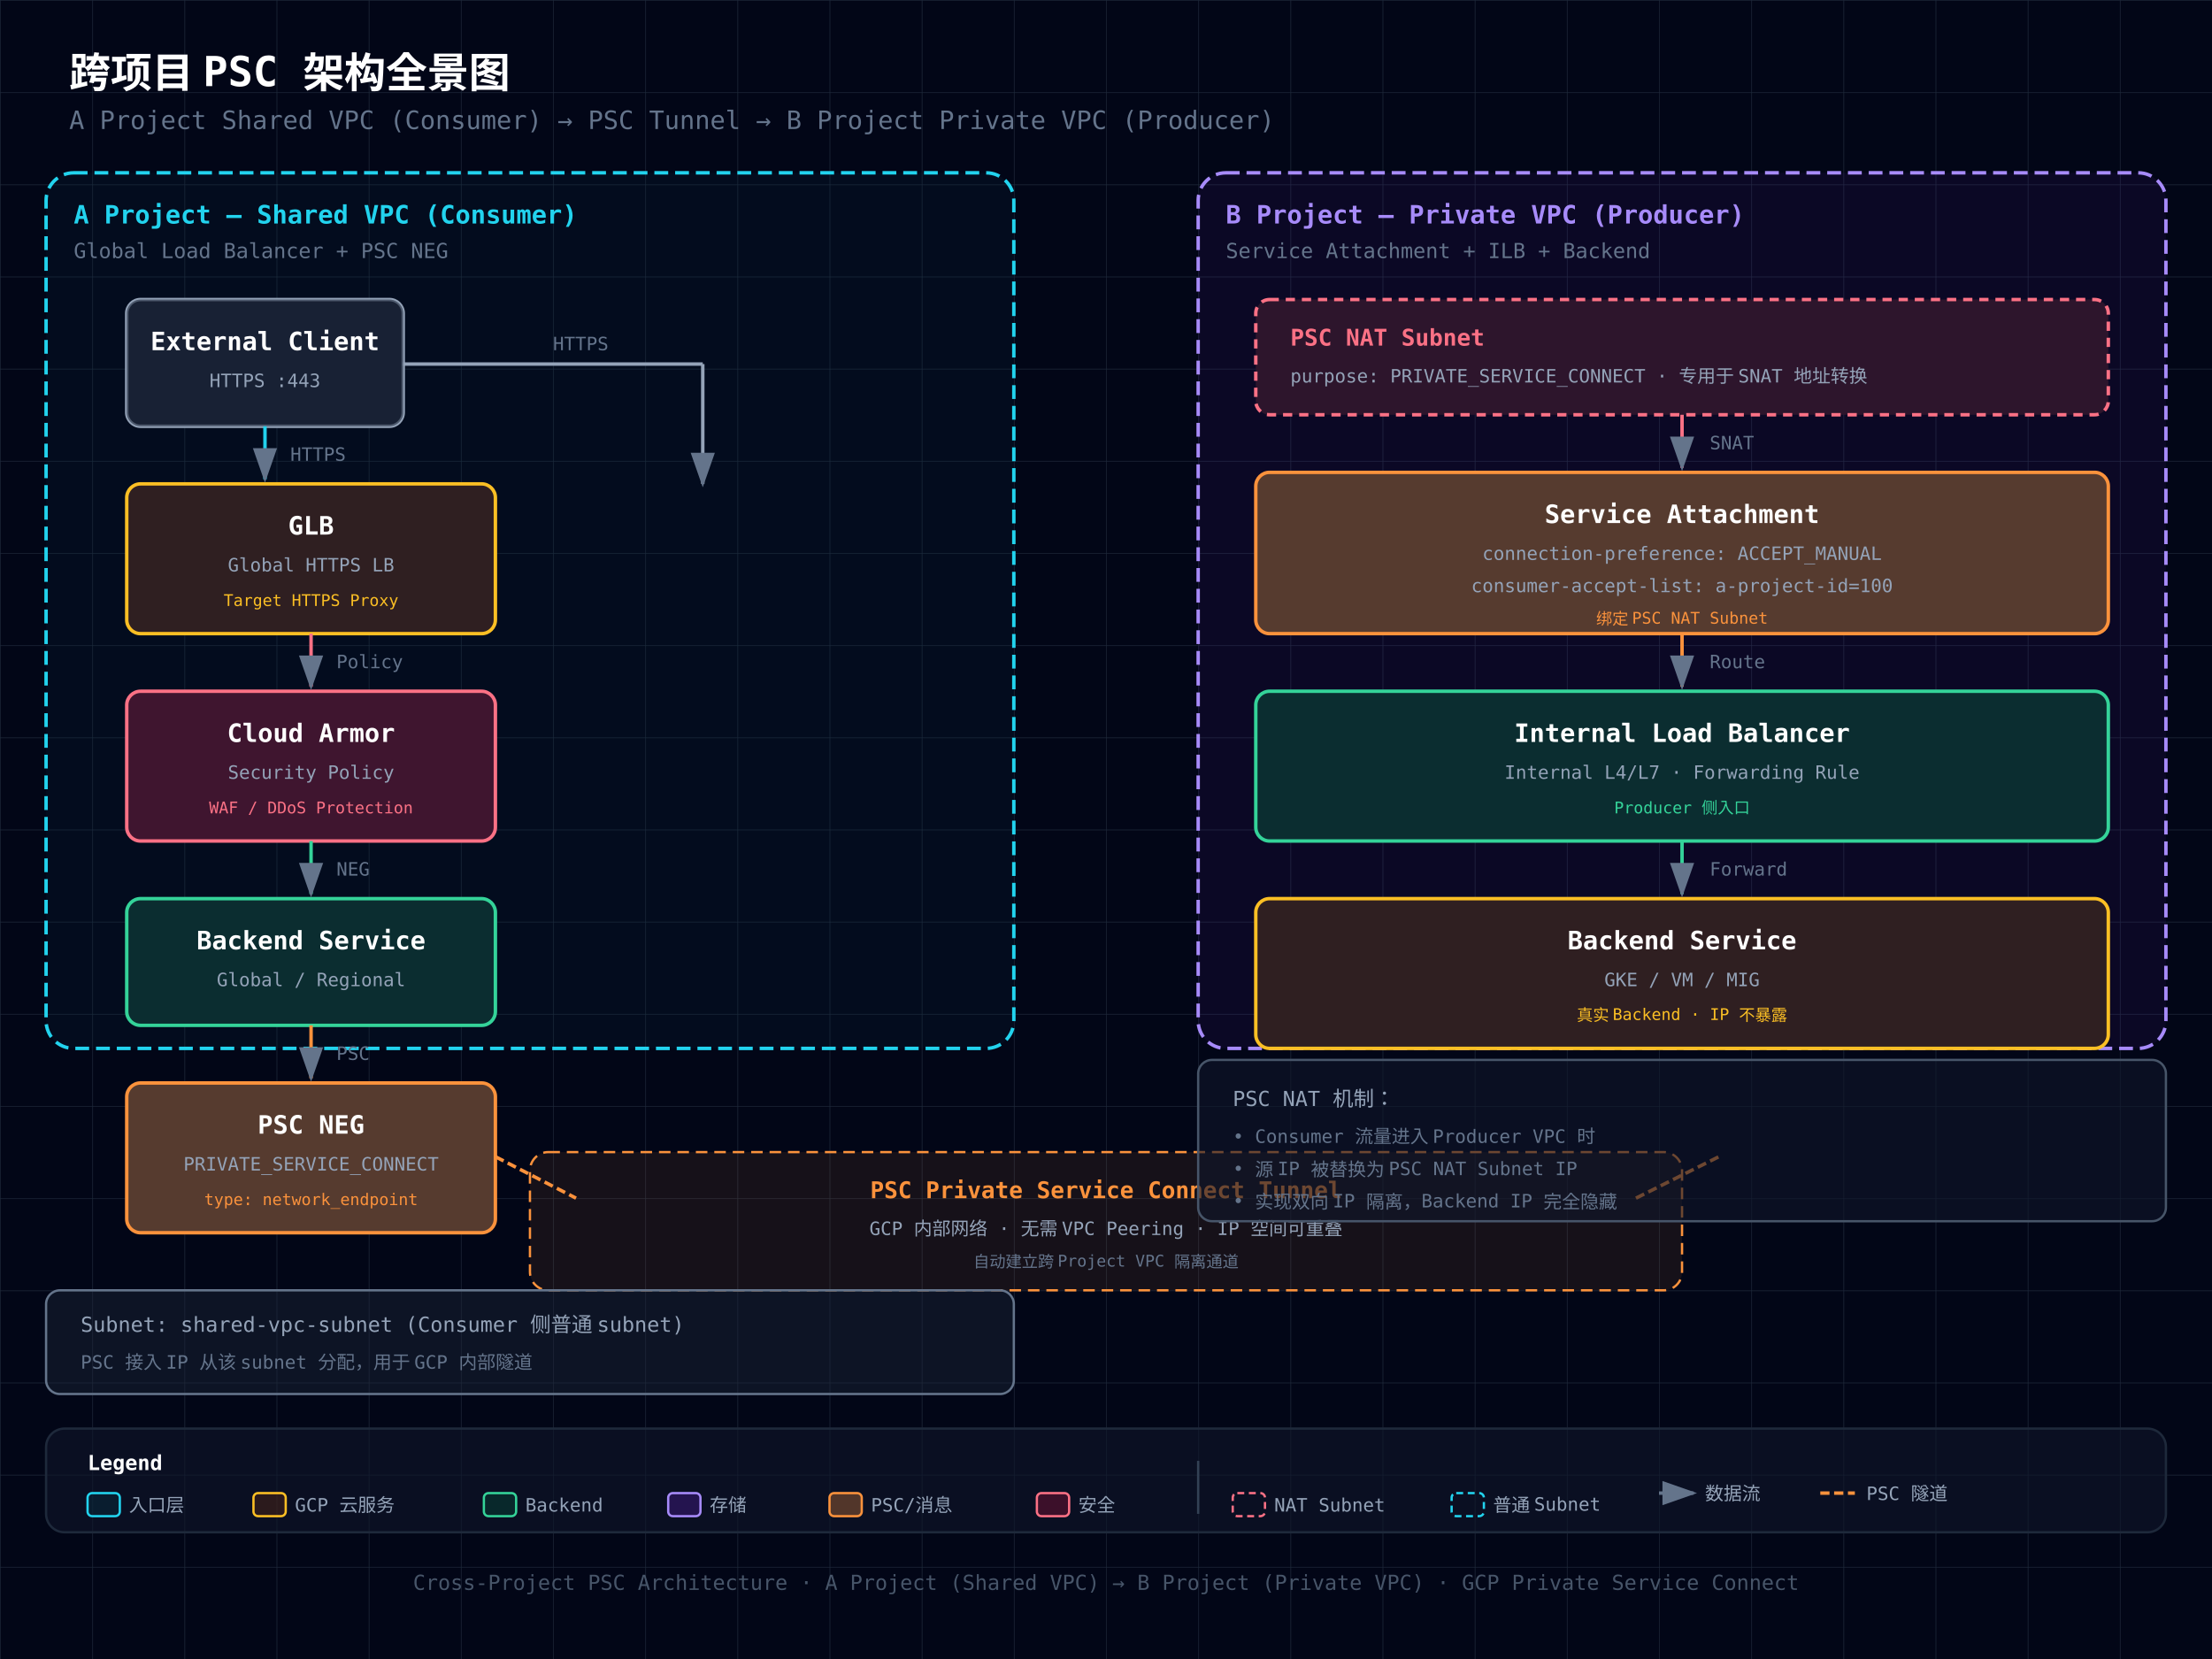
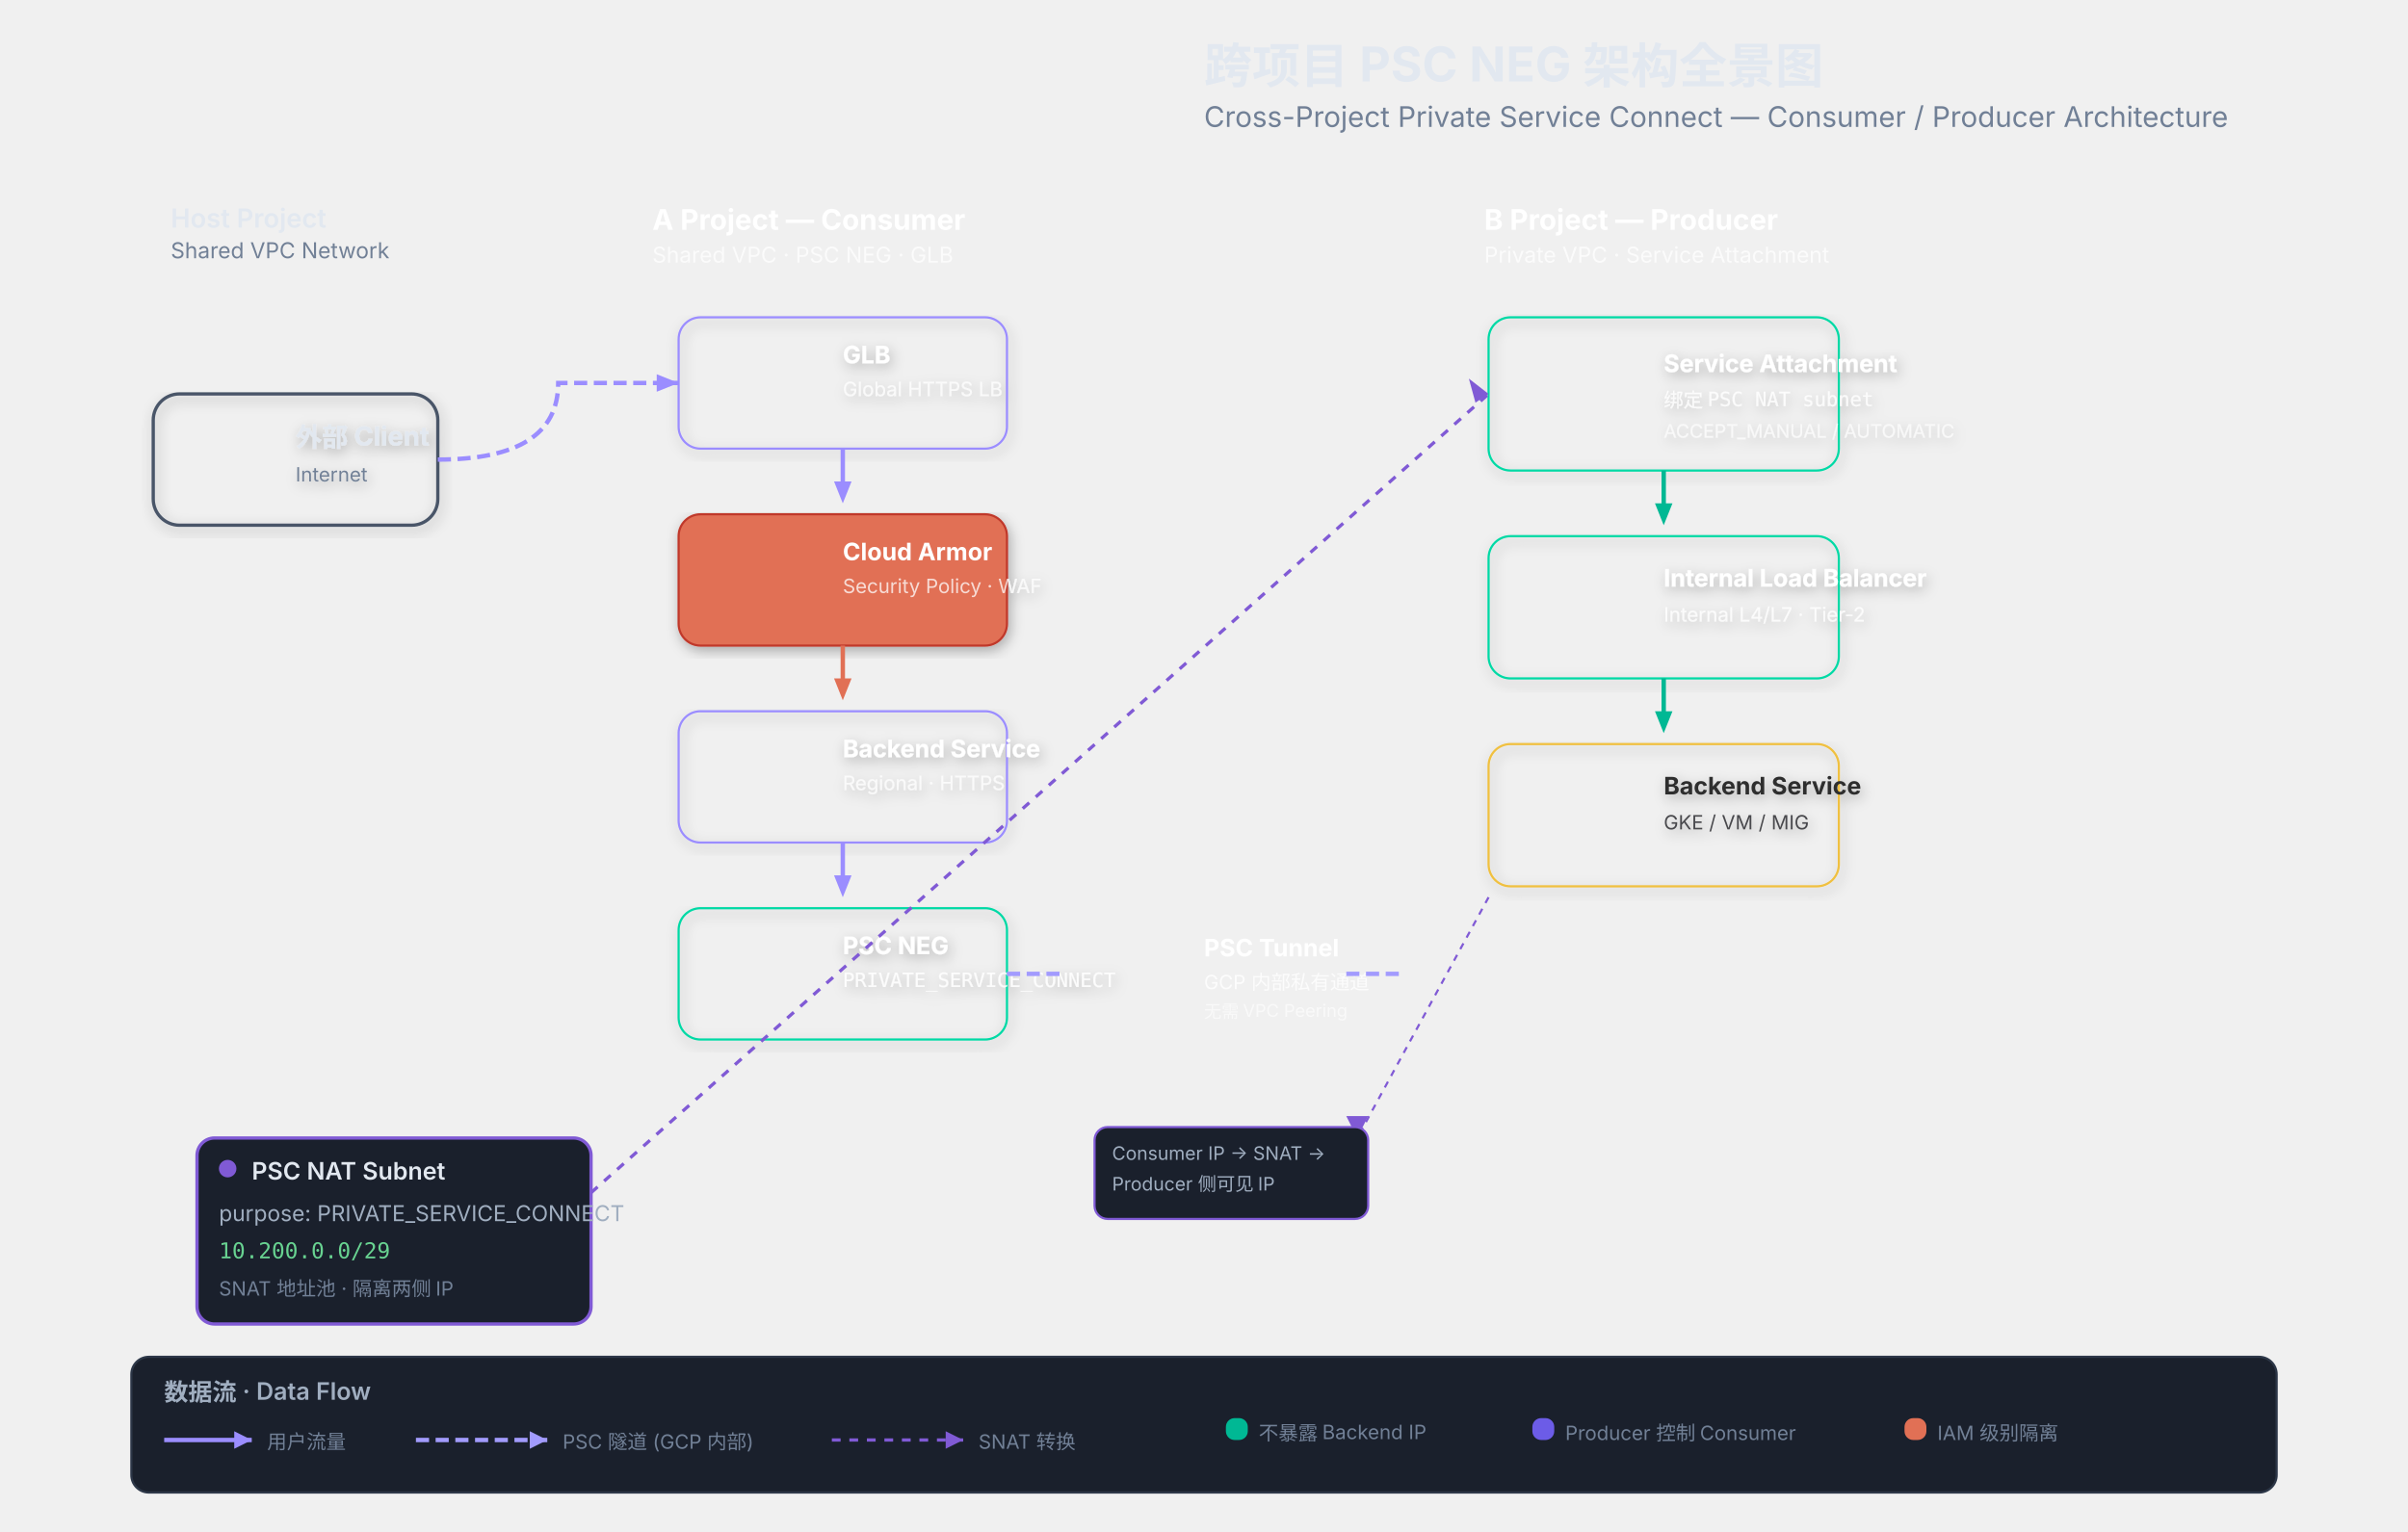
- <svg xmlns="http://www.w3.org/2000/svg" viewBox="0 0 960 720">
+ <svg xmlns="http://www.w3.org/2000/svg" height="700" viewbox="0 0 1100 700" width="1100">
  <defs>
-     <marker id="arrowhead" markerWidth="10" markerHeight="7" refX="9" refY="3.5" orient="auto">
-       <polygon points="0 0, 10 3.5, 0 7" fill="#64748b" />
-     </marker>
-     <marker id="arrow-orange" markerWidth="10" markerHeight="7" refX="9" refY="3.5" orient="auto">
-       <polygon points="0 0, 10 3.5, 0 7" fill="#fb923c" />
-     </marker>
-     <pattern id="grid" width="40" height="40" patternUnits="userSpaceOnUse">
-       <path d="M 40 0 L 0 0 0 40" fill="none" stroke="#1e293b" stroke-width="0.5" />
-     </pattern>
+     <lineargradient id="bgGrad" x1="0%" y1="0%" x2="100%" y2="100%">
+       <stop offset="0%" stop-color="#0f0f1a" />
+       <stop offset="100%" stop-color="#1a1a2e" />
+     </lineargradient>
+     <lineargradient id="zone1Grad" x1="0%" y1="0%" x2="0%" y2="100%">
+       <stop offset="0%" stop-color="#3d3d3d" />
+       <stop offset="100%" stop-color="#2d2d2d" />
+     </lineargradient>
+     <lineargradient id="zone2Grad" x1="0%" y1="0%" x2="0%" y2="100%">
+       <stop offset="0%" stop-color="#7c6cf7" />
+       <stop offset="100%" stop-color="#6c5ce7" />
+     </lineargradient>
+     <lineargradient id="zone3Grad" x1="0%" y1="0%" x2="0%" y2="100%">
+       <stop offset="0%" stop-color="#00d9a5" />
+       <stop offset="100%" stop-color="#00b894" />
+     </lineargradient>
+     <lineargradient id="zone4Grad" x1="0%" y1="0%" x2="0%" y2="100%">
+       <stop offset="0%" stop-color="#f0c040" />
+       <stop offset="100%" stop-color="#e17055" />
+     </lineargradient>
+     <lineargradient id="pscTunnelGrad" x1="0%" y1="0%" x2="100%" y2="0%">
+       <stop offset="0%" stop-color="#6c5ce7" stop-opacity="0.9" />
+       <stop offset="50%" stop-color="#a29bfe" stop-opacity="0.6" />
+       <stop offset="100%" stop-color="#00b894" stop-opacity="0.9" />
+     </lineargradient>
+     <lineargradient id="hostGrad" x1="0%" y1="0%" x2="0%" y2="100%">
+       <stop offset="0%" stop-color="#4a5568" />
+       <stop offset="100%" stop-color="#2d3748" />
+     </lineargradient>
+     <filter id="glow" x="-20%" y="-20%" width="140%" height="140%">
+       <feGaussianBlur stdDeviation="3" result="coloredBlur" />
+       <feMerge>
+         <feMergeNode in="coloredBlur" />
+         <feMergeNode in="SourceGraphic" />
+       </feMerge>
+     </filter>
+     <filter id="shadow" x="-10%" y="-10%" width="120%" height="130%">
+       <feDropShadow dx="2" dy="4" stdDeviation="6" flood-color="#000" flood-opacity="0.5" />
+     </filter>
+     <filter id="softShadow" x="-5%" y="-5%" width="110%" height="115%">
+       <feDropShadow dx="1" dy="2" stdDeviation="3" flood-color="#000" flood-opacity="0.3" />
+     </filter>
  </defs>
-   <rect width="960" height="720" fill="#020617" />
-   <rect width="960" height="720" fill="url(#grid)" />
-   <text x="30" y="38" fill="white" font-family="JetBrains Mono, monospace" font-size="18" font-weight="700">跨项目 PSC 架构全景图</text>
-   <text x="30" y="56" fill="#64748b" font-family="JetBrains Mono, monospace" font-size="11">A Project Shared VPC (Consumer) → PSC Tunnel → B Project Private VPC (Producer)</text>
-   <rect x="20" y="75" width="420" height="380" rx="12" fill="rgba(8, 51, 68, 0.15)" stroke="#22d3ee" stroke-width="1.5" stroke-dasharray="6,3" />
-   <text x="32" y="97" fill="#22d3ee" font-family="JetBrains Mono, monospace" font-size="11" font-weight="700">A Project — Shared VPC (Consumer)</text>
-   <text x="32" y="112" fill="#64748b" font-family="JetBrains Mono, monospace" font-size="9">Global Load Balancer + PSC NEG</text>
-   <rect x="55" y="130" width="120" height="55" rx="6" fill="#0f172a" stroke="#94a3b8" stroke-width="1.5" />
-   <rect x="55" y="130" width="120" height="55" rx="6" fill="rgba(30, 41, 59, 0.6)" />
-   <text x="115" y="152" fill="white" font-family="JetBrains Mono, monospace" font-size="11" font-weight="600" text-anchor="middle">External Client</text>
-   <text x="115" y="168" fill="#94a3b8" font-family="JetBrains Mono, monospace" font-size="8" text-anchor="middle">HTTPS :443</text>
-   <rect x="55" y="210" width="160" height="65" rx="6" fill="#0f172a" />
-   <rect x="55" y="210" width="160" height="65" rx="6" fill="rgba(120, 53, 15, 0.3)" stroke="#fbbf24" stroke-width="1.5" />
-   <text x="135" y="232" fill="white" font-family="JetBrains Mono, monospace" font-size="11" font-weight="600" text-anchor="middle">GLB</text>
-   <text x="135" y="248" fill="#94a3b8" font-family="JetBrains Mono, monospace" font-size="8" text-anchor="middle">Global HTTPS LB</text>
-   <text x="135" y="263" fill="#fbbf24" font-family="JetBrains Mono, monospace" font-size="7" text-anchor="middle">Target HTTPS Proxy</text>
-   <rect x="55" y="300" width="160" height="65" rx="6" fill="#0f172a" />
-   <rect x="55" y="300" width="160" height="65" rx="6" fill="rgba(136, 19, 55, 0.4)" stroke="#fb7185" stroke-width="1.5" />
-   <text x="135" y="322" fill="white" font-family="JetBrains Mono, monospace" font-size="11" font-weight="600" text-anchor="middle">Cloud Armor</text>
-   <text x="135" y="338" fill="#94a3b8" font-family="JetBrains Mono, monospace" font-size="8" text-anchor="middle">Security Policy</text>
-   <text x="135" y="353" fill="#fb7185" font-family="JetBrains Mono, monospace" font-size="7" text-anchor="middle">WAF / DDoS Protection</text>
-   <rect x="55" y="390" width="160" height="55" rx="6" fill="#0f172a" />
-   <rect x="55" y="390" width="160" height="55" rx="6" fill="rgba(6, 78, 59, 0.4)" stroke="#34d399" stroke-width="1.5" />
-   <text x="135" y="412" fill="white" font-family="JetBrains Mono, monospace" font-size="11" font-weight="600" text-anchor="middle">Backend Service</text>
-   <text x="135" y="428" fill="#94a3b8" font-family="JetBrains Mono, monospace" font-size="8" text-anchor="middle">Global / Regional</text>
-   <rect x="55" y="470" width="160" height="65" rx="6" fill="#0f172a" />
-   <rect x="55" y="470" width="160" height="65" rx="6" fill="rgba(251, 146, 60, 0.3)" stroke="#fb923c" stroke-width="1.5" />
-   <text x="135" y="492" fill="white" font-family="JetBrains Mono, monospace" font-size="11" font-weight="600" text-anchor="middle">PSC NEG</text>
-   <text x="135" y="508" fill="#94a3b8" font-family="JetBrains Mono, monospace" font-size="8" text-anchor="middle">PRIVATE_SERVICE_CONNECT</text>
-   <text x="135" y="523" fill="#fb923c" font-family="JetBrains Mono, monospace" font-size="7" text-anchor="middle">type: network_endpoint</text>
-   <line x1="115" y1="185" x2="115" y2="208" stroke="#22d3ee" stroke-width="1.5" marker-end="url(#arrowhead)" />
-   <text x="126" y="200" fill="#64748b" font-family="JetBrains Mono, monospace" font-size="8">HTTPS</text>
-   <line x1="135" y1="275" x2="135" y2="298" stroke="#fb7185" stroke-width="1.5" marker-end="url(#arrowhead)" />
-   <text x="146" y="290" fill="#64748b" font-family="JetBrains Mono, monospace" font-size="8">Policy</text>
-   <line x1="135" y1="365" x2="135" y2="388" stroke="#34d399" stroke-width="1.5" marker-end="url(#arrowhead)" />
-   <text x="146" y="380" fill="#64748b" font-family="JetBrains Mono, monospace" font-size="8">NEG</text>
-   <line x1="135" y1="445" x2="135" y2="468" stroke="#fb923c" stroke-width="1.5" marker-end="url(#arrowhead)" />
-   <text x="146" y="460" fill="#64748b" font-family="JetBrains Mono, monospace" font-size="8">PSC</text>
-   <line x1="175" y1="158" x2="305" y2="158" stroke="#94a3b8" stroke-width="1.5" />
-   <line x1="305" y1="158" x2="305" y2="210" stroke="#94a3b8" stroke-width="1.5" marker-end="url(#arrowhead)" />
-   <text x="240" y="152" fill="#64748b" font-family="JetBrains Mono, monospace" font-size="8">HTTPS</text>
-   <rect x="230" y="500" width="500" height="60" rx="8" fill="rgba(251, 146, 60, 0.08)" stroke="#fb923c" stroke-width="1" stroke-dasharray="5,3" />
-   <text x="480" y="520" fill="#fb923c" font-family="JetBrains Mono, monospace" font-size="10" font-weight="600" text-anchor="middle">PSC Private Service Connect Tunnel</text>
-   <text x="480" y="536" fill="#94a3b8" font-family="JetBrains Mono, monospace" font-size="8" text-anchor="middle">GCP 内部网络 · 无需 VPC Peering · IP 空间可重叠</text>
-   <text x="480" y="550" fill="#64748b" font-family="JetBrains Mono, monospace" font-size="7" text-anchor="middle">自动建立跨 Project VPC 隔离通道</text>
-   <line x1="215" y1="502" x2="250" y2="520" stroke="#fb923c" stroke-width="1.5" stroke-dasharray="4,2" />
-   <line x1="710" y1="520" x2="746" y2="502" stroke="#fb923c" stroke-width="1.5" stroke-dasharray="4,2" />
-   <rect x="520" y="75" width="420" height="380" rx="12" fill="rgba(76, 29, 149, 0.12)" stroke="#a78bfa" stroke-width="1.5" stroke-dasharray="6,3" />
-   <text x="532" y="97" fill="#a78bfa" font-family="JetBrains Mono, monospace" font-size="11" font-weight="700">B Project — Private VPC (Producer)</text>
-   <text x="532" y="112" fill="#64748b" font-family="JetBrains Mono, monospace" font-size="9">Service Attachment + ILB + Backend</text>
-   <rect x="545" y="130" width="370" height="50" rx="6" fill="#0f172a" />
-   <rect x="545" y="130" width="370" height="50" rx="6" fill="rgba(136, 19, 55, 0.25)" stroke="#fb7185" stroke-width="1.5" stroke-dasharray="4,3" />
-   <text x="560" y="150" fill="#fb7185" font-family="JetBrains Mono, monospace" font-size="10" font-weight="600">PSC NAT Subnet</text>
-   <text x="560" y="166" fill="#94a3b8" font-family="JetBrains Mono, monospace" font-size="8">purpose: PRIVATE_SERVICE_CONNECT · 专用于 SNAT 地址转换</text>
-   <rect x="545" y="205" width="370" height="70" rx="6" fill="#0f172a" />
-   <rect x="545" y="205" width="370" height="70" rx="6" fill="rgba(251, 146, 60, 0.3)" stroke="#fb923c" stroke-width="1.5" />
-   <text x="730" y="227" fill="white" font-family="JetBrains Mono, monospace" font-size="11" font-weight="600" text-anchor="middle">Service Attachment</text>
-   <text x="730" y="243" fill="#94a3b8" font-family="JetBrains Mono, monospace" font-size="8" text-anchor="middle">connection-preference: ACCEPT_MANUAL</text>
-   <text x="730" y="257" fill="#94a3b8" font-family="JetBrains Mono, monospace" font-size="8" text-anchor="middle">consumer-accept-list: a-project-id=100</text>
-   <text x="730" y="271" fill="#fb923c" font-family="JetBrains Mono, monospace" font-size="7" text-anchor="middle">绑定 PSC NAT Subnet</text>
-   <rect x="545" y="300" width="370" height="65" rx="6" fill="#0f172a" />
-   <rect x="545" y="300" width="370" height="65" rx="6" fill="rgba(6, 78, 59, 0.4)" stroke="#34d399" stroke-width="1.5" />
-   <text x="730" y="322" fill="white" font-family="JetBrains Mono, monospace" font-size="11" font-weight="600" text-anchor="middle">Internal Load Balancer</text>
-   <text x="730" y="338" fill="#94a3b8" font-family="JetBrains Mono, monospace" font-size="8" text-anchor="middle">Internal L4/L7 · Forwarding Rule</text>
-   <text x="730" y="353" fill="#34d399" font-family="JetBrains Mono, monospace" font-size="7" text-anchor="middle">Producer 侧入口</text>
-   <rect x="545" y="390" width="370" height="65" rx="6" fill="#0f172a" />
-   <rect x="545" y="390" width="370" height="65" rx="6" fill="rgba(120, 53, 15, 0.3)" stroke="#fbbf24" stroke-width="1.5" />
-   <text x="730" y="412" fill="white" font-family="JetBrains Mono, monospace" font-size="11" font-weight="600" text-anchor="middle">Backend Service</text>
-   <text x="730" y="428" fill="#94a3b8" font-family="JetBrains Mono, monospace" font-size="8" text-anchor="middle">GKE / VM / MIG</text>
-   <text x="730" y="443" fill="#fbbf24" font-family="JetBrains Mono, monospace" font-size="7" text-anchor="middle">真实 Backend · IP 不暴露</text>
-   <line x1="730" y1="180" x2="730" y2="203" stroke="#fb7185" stroke-width="1.5" marker-end="url(#arrowhead)" />
-   <text x="742" y="195" fill="#64748b" font-family="JetBrains Mono, monospace" font-size="8">SNAT</text>
-   <line x1="730" y1="275" x2="730" y2="298" stroke="#fb923c" stroke-width="1.5" marker-end="url(#arrowhead)" />
-   <text x="742" y="290" fill="#64748b" font-family="JetBrains Mono, monospace" font-size="8">Route</text>
-   <line x1="730" y1="365" x2="730" y2="388" stroke="#34d399" stroke-width="1.5" marker-end="url(#arrowhead)" />
-   <text x="742" y="380" fill="#64748b" font-family="JetBrains Mono, monospace" font-size="8">Forward</text>
-   <rect x="20" y="560" width="420" height="45" rx="6" fill="rgba(30, 41, 59, 0.4)" stroke="#64748b" stroke-width="1" />
-   <text x="35" y="578" fill="#94a3b8" font-family="JetBrains Mono, monospace" font-size="9">Subnet: shared-vpc-subnet (Consumer 侧普通 subnet)</text>
-   <text x="35" y="594" fill="#64748b" font-family="JetBrains Mono, monospace" font-size="8">PSC 接入 IP 从该 subnet 分配，用于 GCP 内部隧道</text>
-   <rect x="520" y="460" width="420" height="70" rx="6" fill="rgba(15, 23, 42, 0.6)" stroke="#475569" stroke-width="1" />
-   <text x="535" y="480" fill="#94a3b8" font-family="JetBrains Mono, monospace" font-size="9">PSC NAT 机制：</text>
-   <text x="535" y="496" fill="#64748b" font-family="JetBrains Mono, monospace" font-size="8">• Consumer 流量进入 Producer VPC 时</text>
-   <text x="535" y="510" fill="#64748b" font-family="JetBrains Mono, monospace" font-size="8">• 源 IP 被替换为 PSC NAT Subnet IP</text>
-   <text x="535" y="524" fill="#64748b" font-family="JetBrains Mono, monospace" font-size="8">• 实现双向 IP 隔离，Backend IP 完全隐藏</text>
-   <rect x="20" y="620" width="920" height="45" rx="8" fill="rgba(15, 23, 42, 0.6)" stroke="#1e293b" stroke-width="1" />
-   <text x="38" y="638" fill="white" font-family="JetBrains Mono, monospace" font-size="9" font-weight="600">Legend</text>
-   <rect x="38" y="648" width="14" height="10" rx="2" fill="rgba(8, 51, 68, 0.4)" stroke="#22d3ee" stroke-width="1" />
-   <text x="56" y="656" fill="#94a3b8" font-family="JetBrains Mono, monospace" font-size="8">入口层</text>
-   <rect x="110" y="648" width="14" height="10" rx="2" fill="rgba(120, 53, 15, 0.3)" stroke="#fbbf24" stroke-width="1" />
-   <text x="128" y="656" fill="#94a3b8" font-family="JetBrains Mono, monospace" font-size="8">GCP 云服务</text>
-   <rect x="210" y="648" width="14" height="10" rx="2" fill="rgba(6, 78, 59, 0.4)" stroke="#34d399" stroke-width="1" />
-   <text x="228" y="656" fill="#94a3b8" font-family="JetBrains Mono, monospace" font-size="8">Backend</text>
-   <rect x="290" y="648" width="14" height="10" rx="2" fill="rgba(76, 29, 149, 0.4)" stroke="#a78bfa" stroke-width="1" />
-   <text x="308" y="656" fill="#94a3b8" font-family="JetBrains Mono, monospace" font-size="8">存储</text>
-   <rect x="360" y="648" width="14" height="10" rx="2" fill="rgba(251, 146, 60, 0.3)" stroke="#fb923c" stroke-width="1" />
-   <text x="378" y="656" fill="#94a3b8" font-family="JetBrains Mono, monospace" font-size="8">PSC/消息</text>
-   <rect x="450" y="648" width="14" height="10" rx="2" fill="rgba(136, 19, 55, 0.4)" stroke="#fb7185" stroke-width="1" />
-   <text x="468" y="656" fill="#94a3b8" font-family="JetBrains Mono, monospace" font-size="8">安全</text>
-   <line x1="520" y1="634" x2="520" y2="657" stroke="#334155" stroke-width="1" />
-   <rect x="535" y="648" width="14" height="10" rx="2" fill="none" stroke="#fb7185" stroke-width="1" stroke-dasharray="3,2" />
-   <text x="553" y="656" fill="#94a3b8" font-family="JetBrains Mono, monospace" font-size="8">NAT Subnet</text>
-   <rect x="630" y="648" width="14" height="10" rx="2" fill="none" stroke="#22d3ee" stroke-width="1" stroke-dasharray="3,2" />
-   <text x="648" y="656" fill="#94a3b8" font-family="JetBrains Mono, monospace" font-size="8">普通 Subnet</text>
-   <line x1="720" y1="648" x2="735" y2="648" stroke="#64748b" stroke-width="1.5" marker-end="url(#arrowhead)" />
-   <text x="740" y="651" fill="#94a3b8" font-family="JetBrains Mono, monospace" font-size="8">数据流</text>
-   <line x1="790" y1="648" x2="805" y2="648" stroke="#fb923c" stroke-width="1.5" stroke-dasharray="4,2" />
-   <text x="810" y="651" fill="#94a3b8" font-family="JetBrains Mono, monospace" font-size="8">PSC 隧道</text>
-   <text x="480" y="690" fill="#475569" font-family="JetBrains Mono, monospace" font-size="9" text-anchor="middle">Cross-Project PSC Architecture · A Project (Shared VPC) → B Project (Private VPC) · GCP Private Service Connect</text>
+   <rect fill="url(#bgGrad)" rx="16" ry="16" width="1100" height="700" />
+   <text fill="#e2e8f0" font-family="Inter, Arial" font-size="22" font-weight="700" x="550" y="38">跨项目 PSC NEG 架构全景图</text>
+   <text fill="#718096" font-family="Inter, Arial" font-size="13" x="550" y="58">Cross-Project Private Service Connect — Consumer / Producer Architecture</text>
+   <rect fill="url(#hostGrad)" filter="url(#shadow)" rx="12" ry="12" stroke="#4a5568" stroke-width="1.5" x="60" y="78" y2="620" />
+   <rect fill="#2d3748" rx="8" ry="8" stroke="#4a5568" stroke-width="1" x="70" y="90" />
+   <text fill="#e2e8f0" font-family="Inter, Arial" font-size="12" font-weight="600" x="78" y="104">Host Project</text>
+   <text fill="#718096" font-family="Inter, Arial" font-size="10" x="78" y="118">Shared VPC Network</text>
+   <rect fill="#1a202c" rx="8" ry="8" stroke="#805ad5" stroke-width="1.5" x="90" y="520" width="180" height="85" />
+   <rect fill="#805ad5" rx="4" ry="4" x="100" y="530" width="8" height="8" />
+   <text fill="#e2e8f0" font-family="Inter, Arial" font-size="11" font-weight="600" x="115" y="539">PSC NAT Subnet</text>
+   <text fill="#a0aec0" font-family="Inter, Arial" font-size="10" x="100" y="558">purpose: PRIVATE_SERVICE_CONNECT</text>
+   <text fill="#68d391" font-family="monospace" font-size="10" x="100" y="575">10.200.0.0/29</text>
+   <text fill="#718096" font-family="Inter, Arial" font-size="9" x="100" y="592">SNAT 地址池 · 隔离两侧 IP</text>
+   <rect fill="url(#zone2Grad)" filter="url(#shadow)" rx="12" ry="12" stroke="#7c6cf7" stroke-width="1.5" x="280" y="78" />
+   <rect fill="#6c5ce7" rx="8" ry="8" x="290" y="90" />
+   <text fill="#fff" font-family="Inter, Arial" font-size="13" font-weight="700" x="298" y="105">A Project — Consumer</text>
+   <text fill="rgba(255,255,255,0.7)" font-family="Inter, Arial" font-size="10" x="298" y="120">Shared VPC · PSC NEG · GLB</text>
+   <g filter="url(#softShadow)">
+     <rect fill="url(#zone2Grad)" rx="10" ry="10" stroke="#9b8dff" stroke-width="1" x="310" y="145" width="150" height="60" />
+     <text fill="#fff" font-family="Inter, Arial" font-size="11" font-weight="700" x="385" y="166">GLB</text>
+     <text fill="rgba(255,255,255,0.75)" font-family="Inter, Arial" font-size="9" x="385" y="181">Global HTTPS LB</text>
+   </g>
+   <line stroke="#9b8dff" stroke-width="2" x1="385" y1="205" x2="385" y2="225" />
+   <polygon fill="#9b8dff" points="385,230 381,220 389,220" />
+   <g filter="url(#softShadow)">
+     <rect fill="#e17055" rx="10" ry="10" stroke="#c0392b" stroke-width="1" x="310" y="235" width="150" height="60" />
+     <text fill="#fff" font-family="Inter, Arial" font-size="11" font-weight="700" x="385" y="256">Cloud Armor</text>
+     <text fill="rgba(255,255,255,0.75)" font-family="Inter, Arial" font-size="9" x="385" y="271">Security Policy · WAF</text>
+   </g>
+   <line stroke="#e17055" stroke-width="2" x1="385" y1="295" x2="385" y2="315" />
+   <polygon fill="#e17055" points="385,320 381,310 389,310" />
+   <g filter="url(#softShadow)">
+     <rect fill="url(#zone2Grad)" rx="10" ry="10" stroke="#9b8dff" stroke-width="1" x="310" y="325" width="150" height="60" />
+     <text fill="#fff" font-family="Inter, Arial" font-size="11" font-weight="700" x="385" y="346">Backend Service</text>
+     <text fill="rgba(255,255,255,0.75)" font-family="Inter, Arial" font-size="9" x="385" y="361">Regional · HTTPS</text>
+   </g>
+   <line stroke="#9b8dff" stroke-width="2" x1="385" y1="385" x2="385" y2="405" />
+   <polygon fill="#9b8dff" points="385,410 381,400 389,400" />
+   <g filter="url(#softShadow)">
+     <rect fill="url(#zone3Grad)" rx="10" ry="10" stroke="#00d9a5" stroke-width="1" x="310" y="415" width="150" height="60" />
+     <text fill="#fff" font-family="Inter, Arial" font-size="11" font-weight="700" x="385" y="436">PSC NEG</text>
+     <text fill="rgba(255,255,255,0.85)" font-family="monospace" font-size="9" x="385" y="451">PRIVATE_SERVICE_CONNECT</text>
+   </g>
+   <rect fill="url(#pscTunnelGrad)" filter="url(#glow)" rx="12" ry="12" x="485" y="415" width="130" height="60" opacity="0.85" />
+   <text fill="#fff" font-family="Inter, Arial" font-size="11" font-weight="700" x="550" y="437">PSC Tunnel</text>
+   <text fill="rgba(255,255,255,0.8)" font-family="Inter, Arial" font-size="9" x="550" y="452">GCP 内部私有通道</text>
+   <text fill="rgba(255,255,255,0.6)" font-family="Inter, Arial" font-size="8" x="550" y="465">无需 VPC Peering</text>
+   <line stroke="#a29bfe" stroke-width="2" stroke-dasharray="6,3" x1="460" y1="445" x2="485" y2="445" />
+   <line stroke="#a29bfe" stroke-width="2" stroke-dasharray="6,3" x1="615" y1="445" x2="640" y2="445" />
+   <rect fill="url(#zone4Grad)" filter="url(#shadow)" rx="12" ry="12" stroke="#e17055" stroke-width="1.5" x="660" y="78" />
+   <rect fill="#e17055" rx="8" ry="8" x="670" y="90" />
+   <text fill="#fff" font-family="Inter, Arial" font-size="13" font-weight="700" x="678" y="105">B Project — Producer</text>
+   <text fill="rgba(255,255,255,0.75)" font-family="Inter, Arial" font-size="10" x="678" y="120">Private VPC · Service Attachment</text>
+   <g filter="url(#softShadow)">
+     <rect fill="url(#zone3Grad)" rx="10" ry="10" stroke="#00d9a5" stroke-width="1" x="680" y="145" width="160" height="70" />
+     <text fill="#fff" font-family="Inter, Arial" font-size="11" font-weight="700" x="760" y="170">Service Attachment</text>
+     <text fill="rgba(255,255,255,0.8)" font-family="monospace" font-size="9" x="760" y="186">绑定 PSC NAT subnet</text>
+     <text fill="rgba(255,255,255,0.65)" font-family="Inter, Arial" font-size="8.5" x="760" y="200">ACCEPT_MANUAL / AUTOMATIC</text>
+   </g>
+   <line stroke="#00b894" stroke-width="2" x1="760" y1="215" x2="760" y2="235" />
+   <polygon fill="#00b894" points="760,240 756,230 764,230" />
+   <g filter="url(#softShadow)">
+     <rect fill="url(#zone3Grad)" rx="10" ry="10" stroke="#00d9a5" stroke-width="1" x="680" y="245" width="160" height="65" />
+     <text fill="#fff" font-family="Inter, Arial" font-size="11" font-weight="700" x="760" y="268">Internal Load Balancer</text>
+     <text fill="rgba(255,255,255,0.8)" font-family="Inter, Arial" font-size="9" x="760" y="284">Internal L4/L7 · Tier-2</text>
+   </g>
+   <line stroke="#00b894" stroke-width="2" x1="760" y1="310" x2="760" y2="330" />
+   <polygon fill="#00b894" points="760,335 756,325 764,325" />
+   <g filter="url(#softShadow)">
+     <rect fill="url(#zone4Grad)" rx="10" ry="10" stroke="#f0c040" stroke-width="1" x="680" y="340" width="160" height="65" />
+     <text fill="#2d2d2d" font-family="Inter, Arial" font-size="11" font-weight="700" x="760" y="363">Backend Service</text>
+     <text fill="#4a4a4d" font-family="Inter, Arial" font-size="9" x="760" y="379">GKE / VM / MIG</text>
+   </g>
+   <g filter="url(#softShadow)">
+     <rect fill="url(#zone1Grad)" rx="12" ry="12" stroke="#4a5568" stroke-width="1.5" x="70" y="180" width="130" height="60" />
+     <text fill="#e2e8f0" font-family="Inter, Arial" font-size="12" font-weight="700" x="135" y="204">外部 Client</text>
+     <text fill="#718096" font-family="Inter, Arial" font-size="9" x="135" y="220">Internet</text>
+   </g>
+   <path d="M 200 210 Q 255 210 255 175 L 310 175" fill="none" stroke="#9b8dff" stroke-width="2" stroke-dasharray="6,3" />
+   <polygon fill="#9b8dff" points="310,175 300,171 300,179" />
+   <g transform="translate(60, 620)">
+     <rect fill="#1a202c" rx="8" ry="8" stroke="#2d3748" stroke-width="1" width="980" height="62" />
+     <text fill="#a0aec0" font-family="Inter, Arial" font-size="11" font-weight="600" x="15" y="20">数据流 · Data Flow</text>
+     <line stroke="#9b8dff" stroke-width="2" x1="15" y1="38" x2="55" y2="38" />
+     <polygon fill="#9b8dff" points="55,38 47,34 47,42" />
+     <text fill="#718096" font-family="Inter, Arial" font-size="9" x="62" y="42">用户流量</text>
+     <line stroke="#a29bfe" stroke-width="2" stroke-dasharray="6,3" x1="130" y1="38" x2="190" y2="38" />
+     <polygon fill="#a29bfe" points="190,38 182,34 182,42" />
+     <text fill="#718096" font-family="Inter, Arial" font-size="9" x="197" y="42">PSC 隧道 (GCP 内部)</text>
+     <line stroke="#805ad5" stroke-width="1.5" stroke-dasharray="4,4" x1="320" y1="38" x2="380" y2="38" />
+     <polygon fill="#805ad5" points="380,38 372,34 372,42" />
+     <text fill="#718096" font-family="Inter, Arial" font-size="9" x="387" y="42">SNAT 转换</text>
+     <rect fill="#00b894" rx="4" ry="4" x="500" y="28" width="10" height="10" />
+     <text fill="#718096" font-family="Inter, Arial" font-size="9" x="515" y="38">不暴露 Backend IP</text>
+     <rect fill="#6c5ce7" rx="4" ry="4" x="640" y="28" width="10" height="10" />
+     <text fill="#718096" font-family="Inter, Arial" font-size="9" x="655" y="38">Producer 控制 Consumer</text>
+     <rect fill="#e17055" rx="4" ry="4" x="810" y="28" width="10" height="10" />
+     <text fill="#718096" font-family="Inter, Arial" font-size="9" x="825" y="38">IAM 级别隔离</text>
+   </g>
+   <g transform="translate(680, 410)">
+     <line stroke="#805ad5" stroke-width="1" stroke-dasharray="3,3" x1="0" y1="0" x2="-60" y2="110" />
+     <polygon fill="#805ad5" points="-60,110 -65,100 -55,100" />
+     <rect fill="#1a202c" rx="6" ry="6" stroke="#805ad5" stroke-width="1" x="-180" y="105" width="125" height="42" />
+     <text fill="#a0aec0" font-family="Inter, Arial" font-size="8.5" x="-172" y="120">Consumer IP → SNAT →</text>
+     <text fill="#a0aec0" font-family="Inter, Arial" font-size="8.5" x="-172" y="134">Producer 侧可见 IP</text>
+   </g>
+   <line stroke="#805ad5" stroke-width="1.5" stroke-dasharray="4,4" x1="270" y1="545" x2="680" y2="180" />
+   <polygon fill="#805ad5" points="680,180 671,173 674,184" />
</svg>
